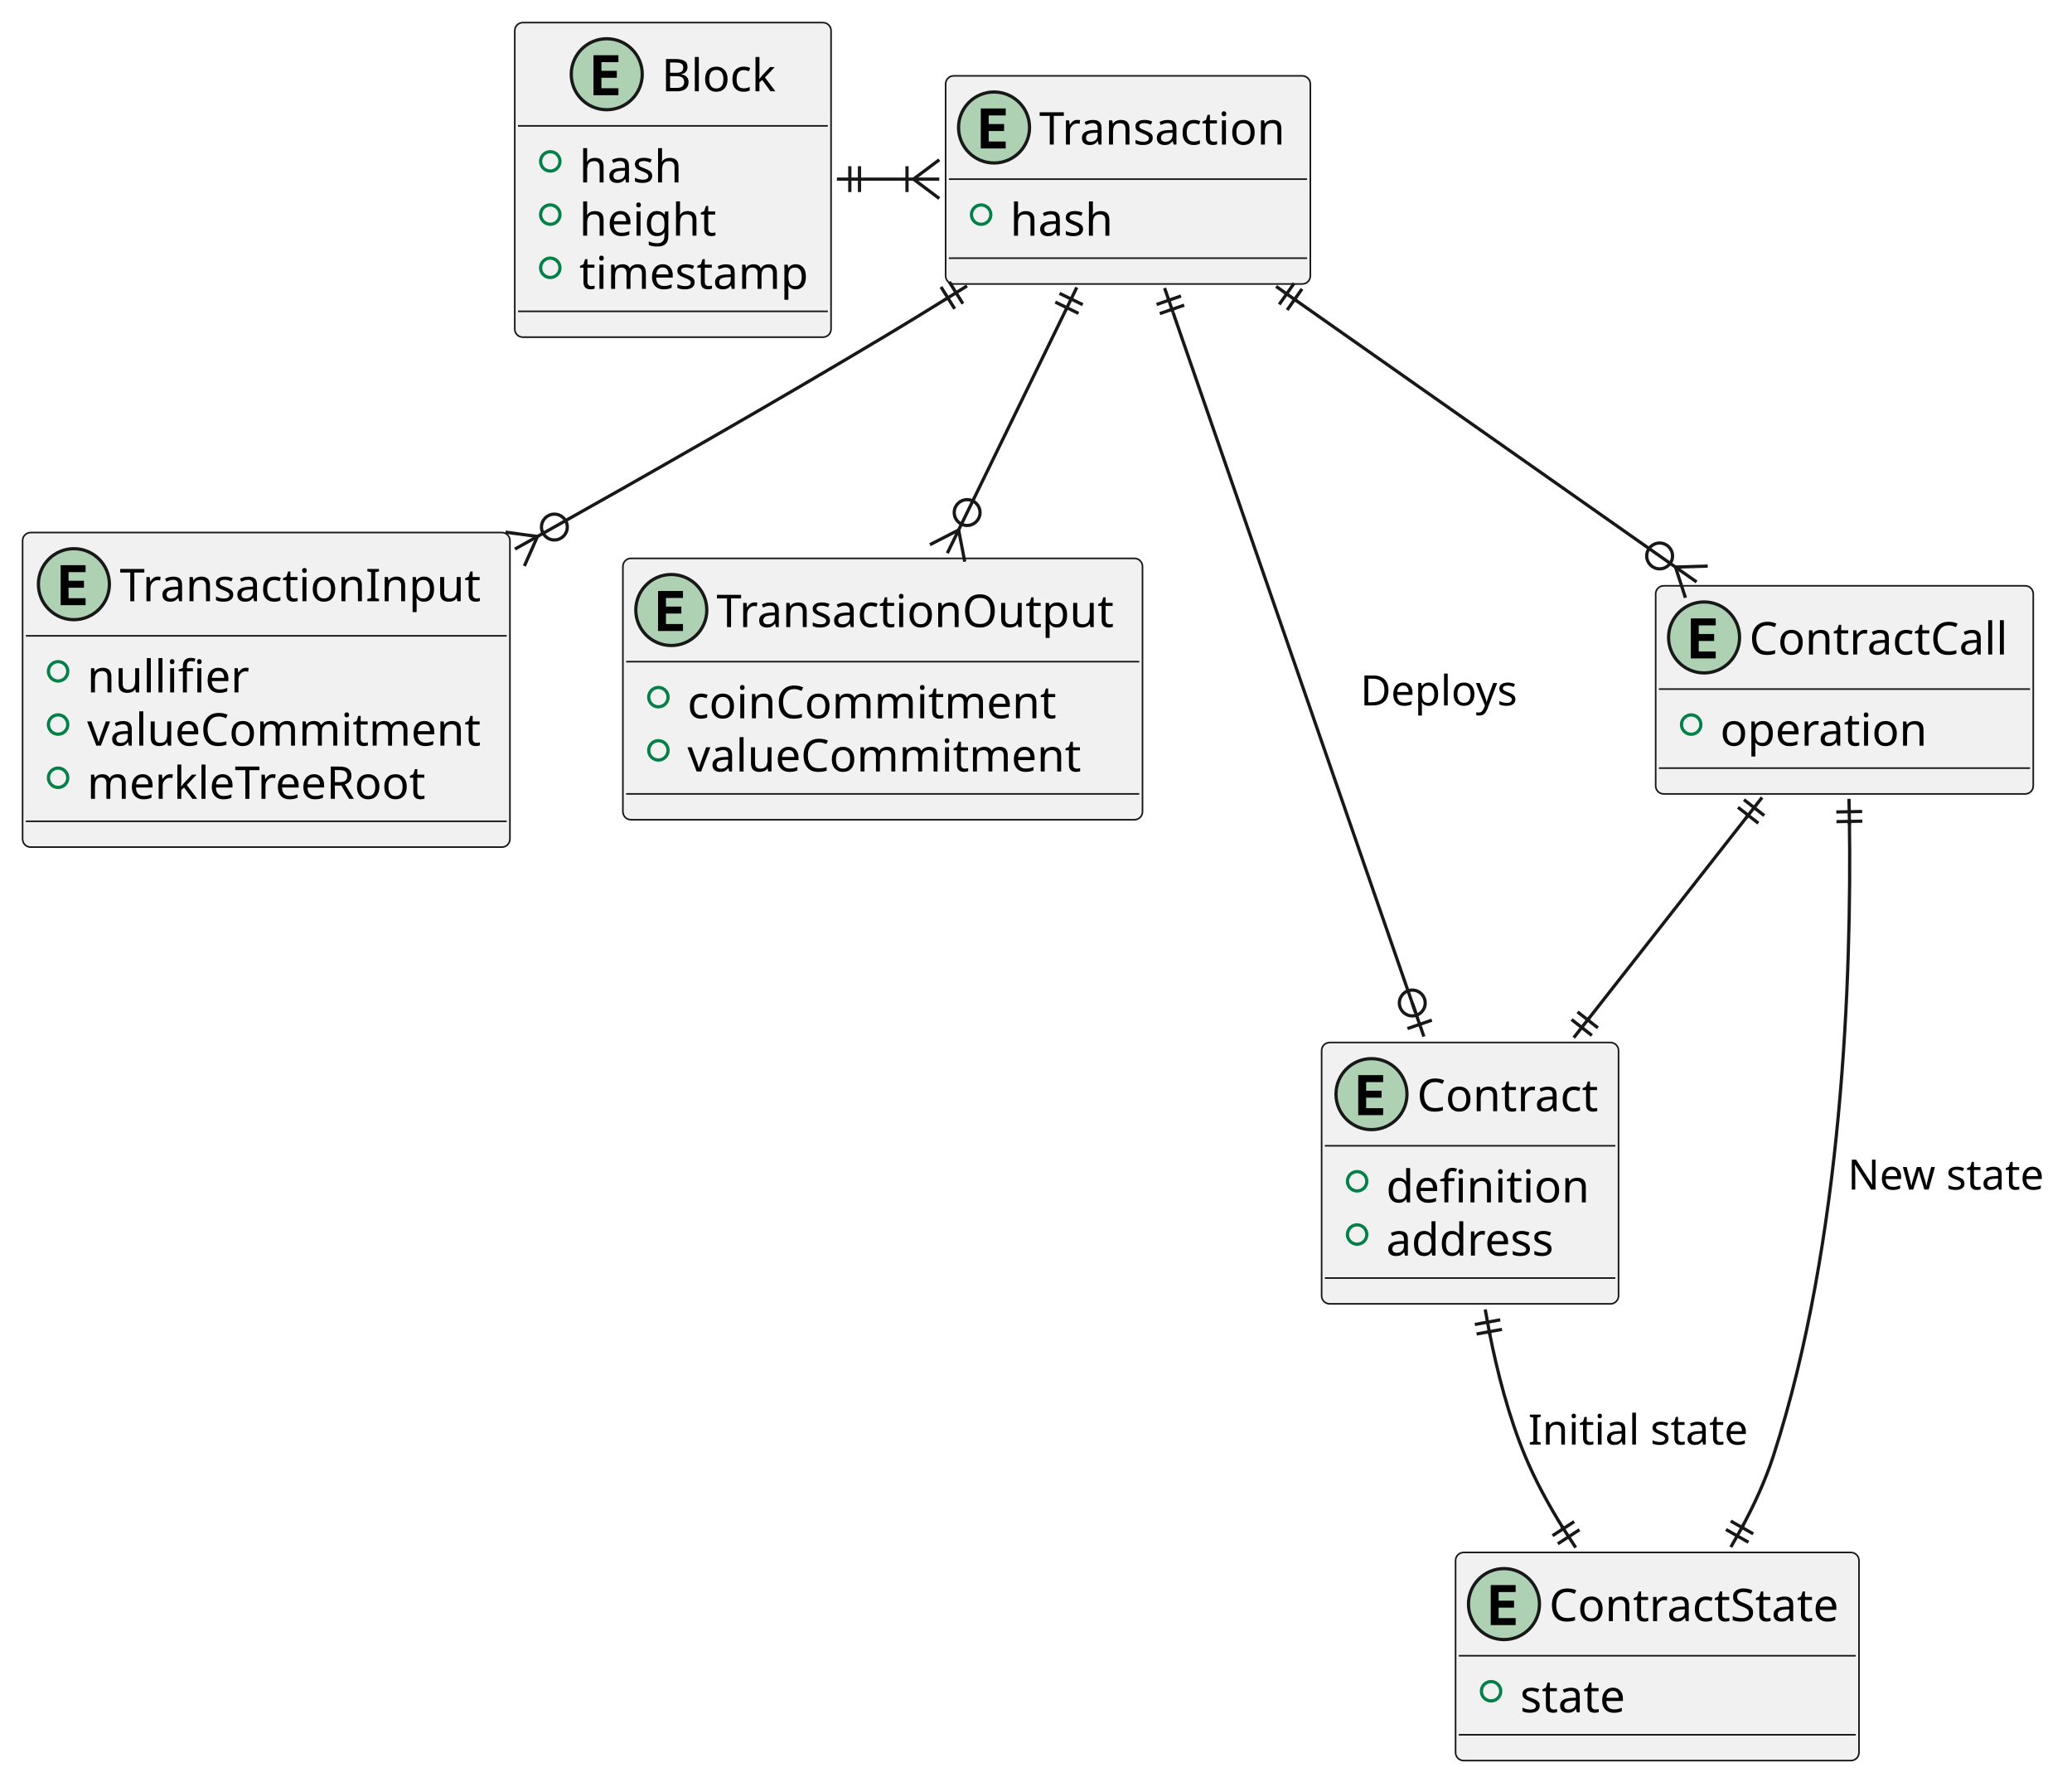
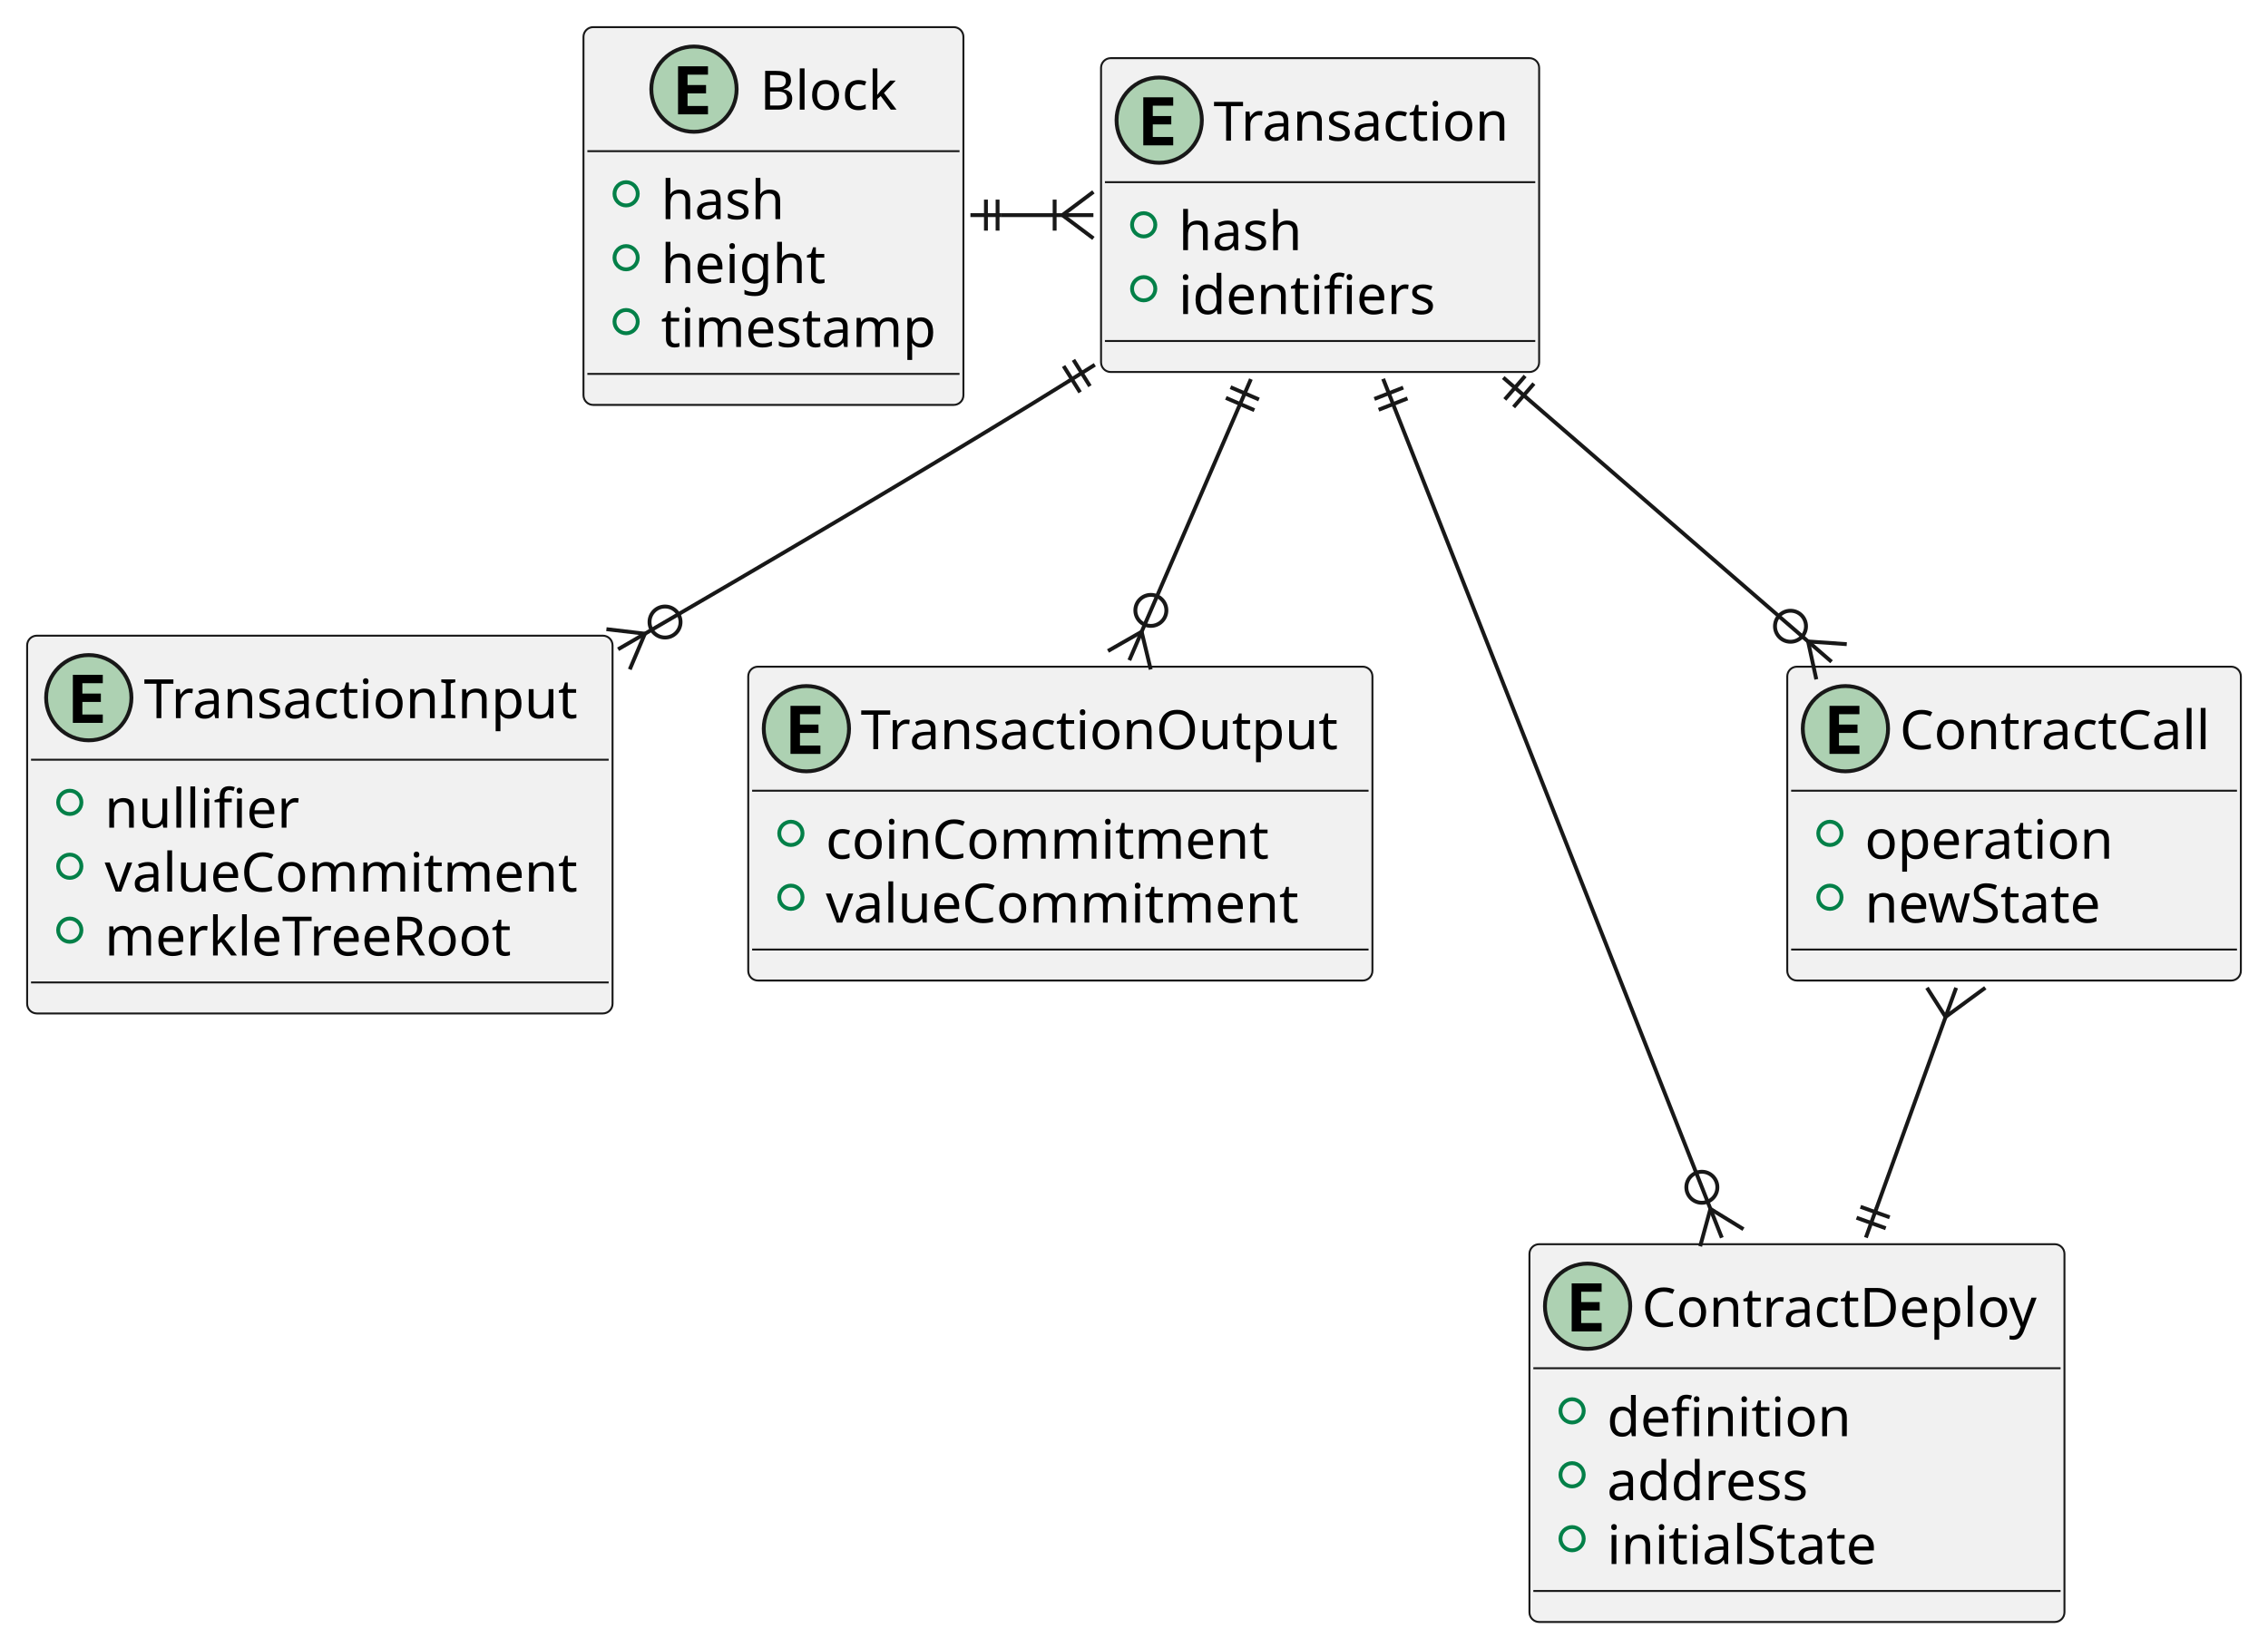
- <svg xmlns="http://www.w3.org/2000/svg" contentStyleType="text/css" height="552px" preserveAspectRatio="none" style="width:642px;height:552px;background:#FFFFFF;" version="1.1" viewBox="0 0 642 552" width="642px" zoomAndPan="magnify">
+ <svg xmlns="http://www.w3.org/2000/svg" contentStyleType="text/css" height="425px" preserveAspectRatio="none" style="width:585px;height:425px;background:#FFFFFF;" version="1.1" viewBox="0 0 585 425" width="585px" zoomAndPan="magnify">
  <defs />
  <g>
    <g id="elem_Block">
-       <rect codeLine="2" fill="#F1F1F1" height="97.465" id="Block" rx="2.5" ry="2.5" style="stroke:#181818;stroke-width:0.5;" width="98" x="159.5" y="7" />
-       <ellipse cx="188" cy="23" fill="#ADD1B2" rx="11" ry="11" style="stroke:#181818;stroke-width:1.0;" />
-       <path d="M191.614,29.5 L183.894,29.5 L183.894,17.107 L191.614,17.107 L191.614,19.265 L186.343,19.265 L186.343,21.938 L191.116,21.938 L191.116,24.096 L186.343,24.096 L186.343,27.342 L191.614,27.342 Z " fill="#000000" />
-       <text fill="#000000" font-family="sans-serif" font-size="14" lengthAdjust="spacing" textLength="36" x="205" y="28.291">Block</text>
-       <line style="stroke:#181818;stroke-width:0.5;" x1="160.5" x2="256.5" y1="39" y2="39" />
-       <ellipse cx="170.5" cy="50" fill="none" rx="3" ry="3" style="stroke:#038048;stroke-width:1.0;" />
-       <text fill="#000000" font-family="sans-serif" font-size="14" lengthAdjust="spacing" textLength="33" x="179.5" y="56.535">hash</text>
-       <ellipse cx="170.5" cy="66.488" fill="none" rx="3" ry="3" style="stroke:#038048;stroke-width:1.0;" />
-       <text fill="#000000" font-family="sans-serif" font-size="14" lengthAdjust="spacing" textLength="44" x="179.5" y="73.023">height</text>
-       <ellipse cx="170.5" cy="82.977" fill="none" rx="3" ry="3" style="stroke:#038048;stroke-width:1.0;" />
-       <text fill="#000000" font-family="sans-serif" font-size="14" lengthAdjust="spacing" textLength="72" x="179.5" y="89.512">timestamp</text>
-       <line style="stroke:#181818;stroke-width:0.5;" x1="160.5" x2="256.5" y1="96.465" y2="96.465" />
+       <rect codeLine="2" fill="#F1F1F1" height="97.465" id="Block" rx="2.5" ry="2.5" style="stroke:#181818;stroke-width:0.5;" width="98" x="150.5" y="7" />
+       <ellipse cx="179" cy="23" fill="#ADD1B2" rx="11" ry="11" style="stroke:#181818;stroke-width:1.0;" />
+       <path d="M182.614,29.5 L174.894,29.5 L174.894,17.107 L182.614,17.107 L182.614,19.265 L177.343,19.265 L177.343,21.938 L182.116,21.938 L182.116,24.096 L177.343,24.096 L177.343,27.342 L182.614,27.342 Z " fill="#000000" />
+       <text fill="#000000" font-family="sans-serif" font-size="14" lengthAdjust="spacing" textLength="36" x="196" y="28.291">Block</text>
+       <line style="stroke:#181818;stroke-width:0.5;" x1="151.5" x2="247.5" y1="39" y2="39" />
+       <ellipse cx="161.5" cy="50" fill="none" rx="3" ry="3" style="stroke:#038048;stroke-width:1.0;" />
+       <text fill="#000000" font-family="sans-serif" font-size="14" lengthAdjust="spacing" textLength="33" x="170.5" y="56.535">hash</text>
+       <ellipse cx="161.5" cy="66.488" fill="none" rx="3" ry="3" style="stroke:#038048;stroke-width:1.0;" />
+       <text fill="#000000" font-family="sans-serif" font-size="14" lengthAdjust="spacing" textLength="44" x="170.5" y="73.023">height</text>
+       <ellipse cx="161.5" cy="82.977" fill="none" rx="3" ry="3" style="stroke:#038048;stroke-width:1.0;" />
+       <text fill="#000000" font-family="sans-serif" font-size="14" lengthAdjust="spacing" textLength="72" x="170.5" y="89.512">timestamp</text>
+       <line style="stroke:#181818;stroke-width:0.5;" x1="151.5" x2="247.5" y1="96.465" y2="96.465" />
    </g>
    <g id="elem_Transaction">
-       <rect codeLine="8" fill="#F1F1F1" height="64.488" id="Transaction" rx="2.5" ry="2.5" style="stroke:#181818;stroke-width:0.5;" width="113" x="293" y="23.5" />
-       <ellipse cx="308" cy="39.5" fill="#ADD1B2" rx="11" ry="11" style="stroke:#181818;stroke-width:1.0;" />
-       <path d="M311.614,46 L303.894,46 L303.894,33.607 L311.614,33.607 L311.614,35.765 L306.343,35.765 L306.343,38.438 L311.116,38.438 L311.116,40.596 L306.343,40.596 L306.343,43.842 L311.614,43.842 Z " fill="#000000" />
-       <text fill="#000000" font-family="sans-serif" font-size="14" lengthAdjust="spacing" textLength="81" x="322" y="44.791">Transaction</text>
-       <line style="stroke:#181818;stroke-width:0.5;" x1="294" x2="405" y1="55.5" y2="55.5" />
-       <ellipse cx="304" cy="66.5" fill="none" rx="3" ry="3" style="stroke:#038048;stroke-width:1.0;" />
-       <text fill="#000000" font-family="sans-serif" font-size="14" lengthAdjust="spacing" textLength="33" x="313" y="73.035">hash</text>
-       <line style="stroke:#181818;stroke-width:0.5;" x1="294" x2="405" y1="79.988" y2="79.988" />
+       <rect codeLine="8" fill="#F1F1F1" height="80.977" id="Transaction" rx="2.5" ry="2.5" style="stroke:#181818;stroke-width:0.5;" width="113" x="284" y="15" />
+       <ellipse cx="299" cy="31" fill="#ADD1B2" rx="11" ry="11" style="stroke:#181818;stroke-width:1.0;" />
+       <path d="M302.614,37.5 L294.894,37.5 L294.894,25.107 L302.614,25.107 L302.614,27.265 L297.343,27.265 L297.343,29.938 L302.116,29.938 L302.116,32.096 L297.343,32.096 L297.343,35.342 L302.614,35.342 Z " fill="#000000" />
+       <text fill="#000000" font-family="sans-serif" font-size="14" lengthAdjust="spacing" textLength="81" x="313" y="36.291">Transaction</text>
+       <line style="stroke:#181818;stroke-width:0.5;" x1="285" x2="396" y1="47" y2="47" />
+       <ellipse cx="295" cy="58" fill="none" rx="3" ry="3" style="stroke:#038048;stroke-width:1.0;" />
+       <text fill="#000000" font-family="sans-serif" font-size="14" lengthAdjust="spacing" textLength="33" x="304" y="64.535">hash</text>
+       <ellipse cx="295" cy="74.488" fill="none" rx="3" ry="3" style="stroke:#038048;stroke-width:1.0;" />
+       <text fill="#000000" font-family="sans-serif" font-size="14" lengthAdjust="spacing" textLength="69" x="304" y="81.023">identifiers</text>
+       <line style="stroke:#181818;stroke-width:0.5;" x1="285" x2="396" y1="87.977" y2="87.977" />
    </g>
    <g id="elem_TransactionInput">
-       <rect codeLine="12" fill="#F1F1F1" height="97.465" id="TransactionInput" rx="2.5" ry="2.5" style="stroke:#181818;stroke-width:0.5;" width="151" x="7" y="165" />
-       <ellipse cx="22.9" cy="181" fill="#ADD1B2" rx="11" ry="11" style="stroke:#181818;stroke-width:1.0;" />
-       <path d="M26.514,187.5 L18.794,187.5 L18.794,175.107 L26.514,175.107 L26.514,177.265 L21.243,177.265 L21.243,179.938 L26.016,179.938 L26.016,182.096 L21.243,182.096 L21.243,185.342 L26.514,185.342 Z " fill="#000000" />
-       <text fill="#000000" font-family="sans-serif" font-size="14" lengthAdjust="spacing" textLength="117" x="37.1" y="186.291">TransactionInput</text>
-       <line style="stroke:#181818;stroke-width:0.5;" x1="8" x2="157" y1="197" y2="197" />
-       <ellipse cx="18" cy="208" fill="none" rx="3" ry="3" style="stroke:#038048;stroke-width:1.0;" />
-       <text fill="#000000" font-family="sans-serif" font-size="14" lengthAdjust="spacing" textLength="53" x="27" y="214.535">nullifier</text>
-       <ellipse cx="18" cy="224.488" fill="none" rx="3" ry="3" style="stroke:#038048;stroke-width:1.0;" />
-       <text fill="#000000" font-family="sans-serif" font-size="14" lengthAdjust="spacing" textLength="125" x="27" y="231.023">valueCommitment</text>
-       <ellipse cx="18" cy="240.977" fill="none" rx="3" ry="3" style="stroke:#038048;stroke-width:1.0;" />
-       <text fill="#000000" font-family="sans-serif" font-size="14" lengthAdjust="spacing" textLength="110" x="27" y="247.512">merkleTreeRoot</text>
-       <line style="stroke:#181818;stroke-width:0.5;" x1="8" x2="157" y1="254.465" y2="254.465" />
+       <rect codeLine="13" fill="#F1F1F1" height="97.465" id="TransactionInput" rx="2.5" ry="2.5" style="stroke:#181818;stroke-width:0.5;" width="151" x="7" y="164" />
+       <ellipse cx="22.9" cy="180" fill="#ADD1B2" rx="11" ry="11" style="stroke:#181818;stroke-width:1.0;" />
+       <path d="M26.514,186.5 L18.794,186.5 L18.794,174.107 L26.514,174.107 L26.514,176.265 L21.243,176.265 L21.243,178.938 L26.016,178.938 L26.016,181.096 L21.243,181.096 L21.243,184.342 L26.514,184.342 Z " fill="#000000" />
+       <text fill="#000000" font-family="sans-serif" font-size="14" lengthAdjust="spacing" textLength="117" x="37.1" y="185.291">TransactionInput</text>
+       <line style="stroke:#181818;stroke-width:0.5;" x1="8" x2="157" y1="196" y2="196" />
+       <ellipse cx="18" cy="207" fill="none" rx="3" ry="3" style="stroke:#038048;stroke-width:1.0;" />
+       <text fill="#000000" font-family="sans-serif" font-size="14" lengthAdjust="spacing" textLength="53" x="27" y="213.535">nullifier</text>
+       <ellipse cx="18" cy="223.488" fill="none" rx="3" ry="3" style="stroke:#038048;stroke-width:1.0;" />
+       <text fill="#000000" font-family="sans-serif" font-size="14" lengthAdjust="spacing" textLength="125" x="27" y="230.023">valueCommitment</text>
+       <ellipse cx="18" cy="239.977" fill="none" rx="3" ry="3" style="stroke:#038048;stroke-width:1.0;" />
+       <text fill="#000000" font-family="sans-serif" font-size="14" lengthAdjust="spacing" textLength="110" x="27" y="246.512">merkleTreeRoot</text>
+       <line style="stroke:#181818;stroke-width:0.5;" x1="8" x2="157" y1="253.465" y2="253.465" />
    </g>
    <g id="elem_TransactionOutput">
-       <rect codeLine="18" fill="#F1F1F1" height="80.977" id="TransactionOutput" rx="2.5" ry="2.5" style="stroke:#181818;stroke-width:0.5;" width="161" x="193" y="173" />
-       <ellipse cx="208" cy="189" fill="#ADD1B2" rx="11" ry="11" style="stroke:#181818;stroke-width:1.0;" />
-       <path d="M211.614,195.5 L203.894,195.5 L203.894,183.107 L211.614,183.107 L211.614,185.265 L206.343,185.265 L206.343,187.938 L211.116,187.938 L211.116,190.096 L206.343,190.096 L206.343,193.342 L211.614,193.342 Z " fill="#000000" />
-       <text fill="#000000" font-family="sans-serif" font-size="14" lengthAdjust="spacing" textLength="129" x="222" y="194.291">TransactionOutput</text>
-       <line style="stroke:#181818;stroke-width:0.5;" x1="194" x2="353" y1="205" y2="205" />
-       <ellipse cx="204" cy="216" fill="none" rx="3" ry="3" style="stroke:#038048;stroke-width:1.0;" />
-       <text fill="#000000" font-family="sans-serif" font-size="14" lengthAdjust="spacing" textLength="118" x="213" y="222.535">coinCommitment</text>
-       <ellipse cx="204" cy="232.488" fill="none" rx="3" ry="3" style="stroke:#038048;stroke-width:1.0;" />
-       <text fill="#000000" font-family="sans-serif" font-size="14" lengthAdjust="spacing" textLength="125" x="213" y="239.023">valueCommitment</text>
-       <line style="stroke:#181818;stroke-width:0.5;" x1="194" x2="353" y1="245.977" y2="245.977" />
+       <rect codeLine="19" fill="#F1F1F1" height="80.977" id="TransactionOutput" rx="2.5" ry="2.5" style="stroke:#181818;stroke-width:0.5;" width="161" x="193" y="172" />
+       <ellipse cx="208" cy="188" fill="#ADD1B2" rx="11" ry="11" style="stroke:#181818;stroke-width:1.0;" />
+       <path d="M211.614,194.5 L203.894,194.5 L203.894,182.107 L211.614,182.107 L211.614,184.265 L206.343,184.265 L206.343,186.938 L211.116,186.938 L211.116,189.096 L206.343,189.096 L206.343,192.342 L211.614,192.342 Z " fill="#000000" />
+       <text fill="#000000" font-family="sans-serif" font-size="14" lengthAdjust="spacing" textLength="129" x="222" y="193.291">TransactionOutput</text>
+       <line style="stroke:#181818;stroke-width:0.5;" x1="194" x2="353" y1="204" y2="204" />
+       <ellipse cx="204" cy="215" fill="none" rx="3" ry="3" style="stroke:#038048;stroke-width:1.0;" />
+       <text fill="#000000" font-family="sans-serif" font-size="14" lengthAdjust="spacing" textLength="118" x="213" y="221.535">coinCommitment</text>
+       <ellipse cx="204" cy="231.488" fill="none" rx="3" ry="3" style="stroke:#038048;stroke-width:1.0;" />
+       <text fill="#000000" font-family="sans-serif" font-size="14" lengthAdjust="spacing" textLength="125" x="213" y="238.023">valueCommitment</text>
+       <line style="stroke:#181818;stroke-width:0.5;" x1="194" x2="353" y1="244.977" y2="244.977" />
    </g>
-     <g id="elem_Contract">
-       <rect codeLine="23" fill="#F1F1F1" height="80.977" id="Contract" rx="2.5" ry="2.5" style="stroke:#181818;stroke-width:0.5;" width="92" x="409.5" y="323" />
-       <ellipse cx="424.95" cy="339" fill="#ADD1B2" rx="11" ry="11" style="stroke:#181818;stroke-width:1.0;" />
-       <path d="M428.564,345.5 L420.844,345.5 L420.844,333.107 L428.564,333.107 L428.564,335.265 L423.293,335.265 L423.293,337.938 L428.066,337.938 L428.066,340.096 L423.293,340.096 L423.293,343.342 L428.564,343.342 Z " fill="#000000" />
-       <text fill="#000000" font-family="sans-serif" font-size="14" lengthAdjust="spacing" textLength="59" x="439.05" y="344.291">Contract</text>
-       <line style="stroke:#181818;stroke-width:0.5;" x1="410.5" x2="500.5" y1="355" y2="355" />
-       <ellipse cx="420.5" cy="366" fill="none" rx="3" ry="3" style="stroke:#038048;stroke-width:1.0;" />
-       <text fill="#000000" font-family="sans-serif" font-size="14" lengthAdjust="spacing" textLength="66" x="429.5" y="372.535">definition</text>
-       <ellipse cx="420.5" cy="382.488" fill="none" rx="3" ry="3" style="stroke:#038048;stroke-width:1.0;" />
-       <text fill="#000000" font-family="sans-serif" font-size="14" lengthAdjust="spacing" textLength="54" x="429.5" y="389.023">address</text>
-       <line style="stroke:#181818;stroke-width:0.5;" x1="410.5" x2="500.5" y1="395.977" y2="395.977" />
+     <g id="elem_ContractDeploy">
+       <rect codeLine="24" fill="#F1F1F1" height="97.465" id="ContractDeploy" rx="2.5" ry="2.5" style="stroke:#181818;stroke-width:0.5;" width="138" x="394.5" y="321" />
+       <ellipse cx="409.5" cy="337" fill="#ADD1B2" rx="11" ry="11" style="stroke:#181818;stroke-width:1.0;" />
+       <path d="M413.114,343.5 L405.394,343.5 L405.394,331.107 L413.114,331.107 L413.114,333.265 L407.843,333.265 L407.843,335.938 L412.616,335.938 L412.616,338.096 L407.843,338.096 L407.843,341.342 L413.114,341.342 Z " fill="#000000" />
+       <text fill="#000000" font-family="sans-serif" font-size="14" lengthAdjust="spacing" textLength="106" x="423.5" y="342.291">ContractDeploy</text>
+       <line style="stroke:#181818;stroke-width:0.5;" x1="395.5" x2="531.5" y1="353" y2="353" />
+       <ellipse cx="405.5" cy="364" fill="none" rx="3" ry="3" style="stroke:#038048;stroke-width:1.0;" />
+       <text fill="#000000" font-family="sans-serif" font-size="14" lengthAdjust="spacing" textLength="66" x="414.5" y="370.535">definition</text>
+       <ellipse cx="405.5" cy="380.488" fill="none" rx="3" ry="3" style="stroke:#038048;stroke-width:1.0;" />
+       <text fill="#000000" font-family="sans-serif" font-size="14" lengthAdjust="spacing" textLength="54" x="414.5" y="387.023">address</text>
+       <ellipse cx="405.5" cy="396.977" fill="none" rx="3" ry="3" style="stroke:#038048;stroke-width:1.0;" />
+       <text fill="#000000" font-family="sans-serif" font-size="14" lengthAdjust="spacing" textLength="72" x="414.5" y="403.512">initialState</text>
+       <line style="stroke:#181818;stroke-width:0.5;" x1="395.5" x2="531.5" y1="410.465" y2="410.465" />
    </g>
    <g id="elem_ContractCall">
-       <rect codeLine="28" fill="#F1F1F1" height="64.488" id="ContractCall" rx="2.5" ry="2.5" style="stroke:#181818;stroke-width:0.5;" width="117" x="513" y="181.5" />
-       <ellipse cx="528" cy="197.5" fill="#ADD1B2" rx="11" ry="11" style="stroke:#181818;stroke-width:1.0;" />
-       <path d="M531.614,204 L523.894,204 L523.894,191.607 L531.614,191.607 L531.614,193.765 L526.343,193.765 L526.343,196.438 L531.116,196.438 L531.116,198.596 L526.343,198.596 L526.343,201.842 L531.614,201.842 Z " fill="#000000" />
-       <text fill="#000000" font-family="sans-serif" font-size="14" lengthAdjust="spacing" textLength="85" x="542" y="202.791">ContractCall</text>
-       <line style="stroke:#181818;stroke-width:0.5;" x1="514" x2="629" y1="213.5" y2="213.5" />
-       <ellipse cx="524" cy="224.5" fill="none" rx="3" ry="3" style="stroke:#038048;stroke-width:1.0;" />
-       <text fill="#000000" font-family="sans-serif" font-size="14" lengthAdjust="spacing" textLength="67" x="533" y="231.035">operation</text>
-       <line style="stroke:#181818;stroke-width:0.5;" x1="514" x2="629" y1="237.988" y2="237.988" />
-     </g>
-     <g id="elem_ContractState">
-       <rect codeLine="32" fill="#F1F1F1" height="64.488" id="ContractState" rx="2.5" ry="2.5" style="stroke:#181818;stroke-width:0.5;" width="125" x="451" y="481" />
-       <ellipse cx="466" cy="497" fill="#ADD1B2" rx="11" ry="11" style="stroke:#181818;stroke-width:1.0;" />
-       <path d="M469.614,503.5 L461.894,503.5 L461.894,491.107 L469.614,491.107 L469.614,493.265 L464.343,493.265 L464.343,495.938 L469.116,495.938 L469.116,498.096 L464.343,498.096 L464.343,501.342 L469.614,501.342 Z " fill="#000000" />
-       <text fill="#000000" font-family="sans-serif" font-size="14" lengthAdjust="spacing" textLength="93" x="480" y="502.291">ContractState</text>
-       <line style="stroke:#181818;stroke-width:0.5;" x1="452" x2="575" y1="513" y2="513" />
-       <ellipse cx="462" cy="524" fill="none" rx="3" ry="3" style="stroke:#038048;stroke-width:1.0;" />
-       <text fill="#000000" font-family="sans-serif" font-size="14" lengthAdjust="spacing" textLength="33" x="471" y="530.535">state</text>
-       <line style="stroke:#181818;stroke-width:0.5;" x1="452" x2="575" y1="537.488" y2="537.488" />
+       <rect codeLine="30" fill="#F1F1F1" height="80.977" id="ContractCall" rx="2.5" ry="2.5" style="stroke:#181818;stroke-width:0.5;" width="117" x="461" y="172" />
+       <ellipse cx="476" cy="188" fill="#ADD1B2" rx="11" ry="11" style="stroke:#181818;stroke-width:1.0;" />
+       <path d="M479.614,194.5 L471.894,194.5 L471.894,182.107 L479.614,182.107 L479.614,184.265 L474.343,184.265 L474.343,186.938 L479.116,186.938 L479.116,189.096 L474.343,189.096 L474.343,192.342 L479.614,192.342 Z " fill="#000000" />
+       <text fill="#000000" font-family="sans-serif" font-size="14" lengthAdjust="spacing" textLength="85" x="490" y="193.291">ContractCall</text>
+       <line style="stroke:#181818;stroke-width:0.5;" x1="462" x2="577" y1="204" y2="204" />
+       <ellipse cx="472" cy="215" fill="none" rx="3" ry="3" style="stroke:#038048;stroke-width:1.0;" />
+       <text fill="#000000" font-family="sans-serif" font-size="14" lengthAdjust="spacing" textLength="67" x="481" y="221.535">operation</text>
+       <ellipse cx="472" cy="231.488" fill="none" rx="3" ry="3" style="stroke:#038048;stroke-width:1.0;" />
+       <text fill="#000000" font-family="sans-serif" font-size="14" lengthAdjust="spacing" textLength="62" x="481" y="238.023">newState</text>
+       <line style="stroke:#181818;stroke-width:0.5;" x1="462" x2="577" y1="244.977" y2="244.977" />
    </g>
    <g id="link_Block_Transaction">
-       <path codeLine="36" d="M267.3,55.5 C272.56,55.5 277.82,55.5 283.08,55.5 " fill="none" id="Block-Transaction" style="stroke:#181818;stroke-width:1.0;" />
-       <line style="stroke:#181818;stroke-width:1.0;" x1="283.03" x2="291.03" y1="55.5" y2="49.5" />
-       <line style="stroke:#181818;stroke-width:1.0;" x1="283.03" x2="291.03" y1="55.5" y2="61.5" />
-       <line style="stroke:#181818;stroke-width:1.0;" x1="283.03" x2="291.03" y1="55.5" y2="55.5" />
-       <line style="stroke:#181818;stroke-width:1.0;" x1="281.03" x2="281.03" y1="51.5" y2="59.5" />
-       <line style="stroke:#181818;stroke-width:1.0;" x1="263.31" x2="263.31" y1="59.5" y2="51.5" />
-       <line style="stroke:#181818;stroke-width:1.0;" x1="266.31" x2="266.31" y1="59.5" y2="51.5" />
-       <line style="stroke:#181818;stroke-width:1.0;" x1="267.31" x2="259.31" y1="55.5" y2="55.5" />
+       <path codeLine="35" d="M258.3,55.5 C263.56,55.5 268.82,55.5 274.08,55.5 " fill="none" id="Block-Transaction" style="stroke:#181818;stroke-width:1.0;" />
+       <line style="stroke:#181818;stroke-width:1.0;" x1="274.03" x2="282.03" y1="55.5" y2="49.5" />
+       <line style="stroke:#181818;stroke-width:1.0;" x1="274.03" x2="282.03" y1="55.5" y2="61.5" />
+       <line style="stroke:#181818;stroke-width:1.0;" x1="274.03" x2="282.03" y1="55.5" y2="55.5" />
+       <line style="stroke:#181818;stroke-width:1.0;" x1="272.03" x2="272.03" y1="51.5" y2="59.5" />
+       <line style="stroke:#181818;stroke-width:1.0;" x1="254.31" x2="254.31" y1="59.5" y2="51.5" />
+       <line style="stroke:#181818;stroke-width:1.0;" x1="257.31" x2="257.31" y1="59.5" y2="51.5" />
+       <line style="stroke:#181818;stroke-width:1.0;" x1="258.31" x2="250.31" y1="55.5" y2="55.5" />
    </g>
    <g id="link_Transaction_TransactionInput">
-       <path codeLine="38" d="M293.05,92.67 C286.82,96.54 280.54,100.38 274.5,104 C239.37,125.03 200.09,147.42 166.26,166.37 " fill="none" id="Transaction-TransactionInput" style="stroke:#181818;stroke-width:1.0;" />
-       <line style="stroke:#181818;stroke-width:1.0;" x1="166.535" x2="162.475" y1="166.22" y2="175.359" />
-       <line style="stroke:#181818;stroke-width:1.0;" x1="166.535" x2="156.625" y1="166.22" y2="164.881" />
-       <line style="stroke:#181818;stroke-width:1.0;" x1="166.535" x2="159.55" y1="166.22" y2="170.12" />
-       <ellipse cx="171.774" cy="163.296" fill="none" rx="4" ry="4" style="stroke:#181818;stroke-width:1.0;" />
-       <line style="stroke:#181818;stroke-width:1.0;" x1="294.108" x2="298.349" y1="87.309" y2="94.092" />
-       <line style="stroke:#181818;stroke-width:1.0;" x1="291.564" x2="295.805" y1="88.9" y2="95.683" />
-       <line style="stroke:#181818;stroke-width:1.0;" x1="292.837" x2="299.62" y1="92.821" y2="88.58" />
+       <path codeLine="37" d="M275.83,98.23 C272.68,100.19 269.56,102.12 266.5,104 C233.93,123.96 197.7,145.3 166.06,163.67 " fill="none" id="Transaction-TransactionInput" style="stroke:#181818;stroke-width:1.0;" />
+       <line style="stroke:#181818;stroke-width:1.0;" x1="166.349" x2="162.443" y1="163.493" y2="172.699" />
+       <line style="stroke:#181818;stroke-width:1.0;" x1="166.349" x2="156.417" y1="163.493" y2="162.321" />
+       <line style="stroke:#181818;stroke-width:1.0;" x1="166.349" x2="159.43" y1="163.493" y2="167.51" />
+       <ellipse cx="171.537" cy="160.481" fill="none" rx="4" ry="4" style="stroke:#181818;stroke-width:1.0;" />
+       <line style="stroke:#181818;stroke-width:1.0;" x1="276.887" x2="281.134" y1="92.844" y2="99.623" />
+       <line style="stroke:#181818;stroke-width:1.0;" x1="274.344" x2="278.592" y1="94.437" y2="101.216" />
+       <line style="stroke:#181818;stroke-width:1.0;" x1="275.621" x2="282.4" y1="98.358" y2="94.11" />
    </g>
    <g id="link_Transaction_TransactionOutput">
-       <path codeLine="39" d="M330.24,96.04 C320.13,116.78 307.68,142.35 297.01,164.24 " fill="none" id="Transaction-TransactionOutput" style="stroke:#181818;stroke-width:1.0;" />
-       <line style="stroke:#181818;stroke-width:1.0;" x1="297.033" x2="298.924" y1="164.198" y2="174.017" />
-       <line style="stroke:#181818;stroke-width:1.0;" x1="297.033" x2="288.136" y1="164.198" y2="168.763" />
-       <line style="stroke:#181818;stroke-width:1.0;" x1="297.033" x2="293.53" y1="164.198" y2="171.39" />
-       <ellipse cx="299.661" cy="158.804" fill="none" rx="4" ry="4" style="stroke:#181818;stroke-width:1.0;" />
-       <line style="stroke:#181818;stroke-width:1.0;" x1="328.292" x2="335.485" y1="90.894" y2="94.398" />
-       <line style="stroke:#181818;stroke-width:1.0;" x1="326.979" x2="334.171" y1="93.592" y2="97.095" />
-       <line style="stroke:#181818;stroke-width:1.0;" x1="330.137" x2="333.64" y1="96.242" y2="89.05" />
+       <path codeLine="38" d="M319.51,105.06 C311.51,123.57 302.39,144.66 294.4,163.15 " fill="none" id="Transaction-TransactionOutput" style="stroke:#181818;stroke-width:1.0;" />
+       <line style="stroke:#181818;stroke-width:1.0;" x1="294.472" x2="296.808" y1="162.986" y2="172.709" />
+       <line style="stroke:#181818;stroke-width:1.0;" x1="294.472" x2="285.792" y1="162.986" y2="167.951" />
+       <line style="stroke:#181818;stroke-width:1.0;" x1="294.472" x2="291.3" y1="162.986" y2="170.33" />
+       <ellipse cx="296.851" cy="157.477" fill="none" rx="4" ry="4" style="stroke:#181818;stroke-width:1.0;" />
+       <line style="stroke:#181818;stroke-width:1.0;" x1="317.392" x2="324.736" y1="99.896" y2="103.068" />
+       <line style="stroke:#181818;stroke-width:1.0;" x1="316.202" x2="323.547" y1="102.65" y2="105.822" />
+       <line style="stroke:#181818;stroke-width:1.0;" x1="319.478" x2="322.65" y1="105.154" y2="97.81" />
    </g>
-     <g id="link_Transaction_Contract">
-       <path codeLine="40" d="M363.46,96.8 C382.81,152.67 417.77,253.58 438.58,313.67 " fill="none" id="Transaction-Contract" style="stroke:#181818;stroke-width:1.0;" />
-       <line style="stroke:#181818;stroke-width:1.0;" x1="437.59" x2="441.18" y1="310.762" y2="321.16" />
-       <ellipse cx="437.59" cy="310.762" fill="none" rx="4" ry="4" style="stroke:#181818;stroke-width:1.0;" />
-       <line style="stroke:#181818;stroke-width:1.0;" x1="443.656" x2="436.094" y1="316.074" y2="318.685" />
-       <line style="stroke:#181818;stroke-width:1.0;" x1="358.373" x2="365.931" y1="94.331" y2="91.707" />
-       <line style="stroke:#181818;stroke-width:1.0;" x1="359.357" x2="366.914" y1="97.165" y2="94.541" />
-       <line style="stroke:#181818;stroke-width:1.0;" x1="363.464" x2="360.84" y1="96.797" y2="89.24" />
-       <text fill="#000000" font-family="sans-serif" font-size="13" lengthAdjust="spacing" textLength="51" x="421.5" y="218.568">Deploys</text>
+     <g id="link_Transaction_ContractDeploy">
+       <path codeLine="39" d="M359.65,105.07 C381.7,161 417.88,252.78 441.19,311.9 " fill="none" id="Transaction-ContractDeploy" style="stroke:#181818;stroke-width:1.0;" />
+       <line style="stroke:#181818;stroke-width:1.0;" x1="441.178" x2="449.7" y1="311.89" y2="317.124" />
+       <line style="stroke:#181818;stroke-width:1.0;" x1="441.178" x2="438.54" y1="311.89" y2="321.536" />
+       <line style="stroke:#181818;stroke-width:1.0;" x1="441.178" x2="444.12" y1="311.89" y2="319.33" />
+       <ellipse cx="438.972" cy="306.311" fill="none" rx="4" ry="4" style="stroke:#181818;stroke-width:1.0;" />
+       <line style="stroke:#181818;stroke-width:1.0;" x1="354.502" x2="361.947" y1="102.927" y2="99.998" />
+       <line style="stroke:#181818;stroke-width:1.0;" x1="355.601" x2="363.045" y1="105.719" y2="102.789" />
+       <line style="stroke:#181818;stroke-width:1.0;" x1="359.689" x2="356.76" y1="105.184" y2="97.74" />
    </g>
    <g id="link_Transaction_ContractCall">
-       <path codeLine="41" d="M401.59,93.1 C437.12,118.07 484,151.02 519.52,175.97 " fill="none" id="Transaction-ContractCall" style="stroke:#181818;stroke-width:1.0;" />
-       <line style="stroke:#181818;stroke-width:1.0;" x1="519.136" x2="529.131" y1="175.699" y2="175.392" />
-       <line style="stroke:#181818;stroke-width:1.0;" x1="519.136" x2="522.229" y1="175.699" y2="185.208" />
-       <line style="stroke:#181818;stroke-width:1.0;" x1="519.136" x2="525.68" y1="175.699" y2="180.3" />
-       <ellipse cx="514.227" cy="172.248" fill="none" rx="4" ry="4" style="stroke:#181818;stroke-width:1.0;" />
-       <line style="stroke:#181818;stroke-width:1.0;" x1="396.372" x2="400.973" y1="94.323" y2="87.778" />
-       <line style="stroke:#181818;stroke-width:1.0;" x1="398.826" x2="403.427" y1="96.048" y2="89.504" />
-       <line style="stroke:#181818;stroke-width:1.0;" x1="401.944" x2="395.4" y1="93.351" y2="88.75" />
+       <path codeLine="40" d="M393.63,102.51 C416.65,122.44 443.55,145.73 466.55,165.65 " fill="none" id="Transaction-ContractCall" style="stroke:#181818;stroke-width:1.0;" />
+       <line style="stroke:#181818;stroke-width:1.0;" x1="466.371" x2="476.347" y1="165.494" y2="166.193" />
+       <line style="stroke:#181818;stroke-width:1.0;" x1="466.371" x2="468.493" y1="165.494" y2="175.267" />
+       <line style="stroke:#181818;stroke-width:1.0;" x1="466.371" x2="472.42" y1="165.494" y2="170.73" />
+       <ellipse cx="461.835" cy="161.568" fill="none" rx="4" ry="4" style="stroke:#181818;stroke-width:1.0;" />
+       <line style="stroke:#181818;stroke-width:1.0;" x1="388.148" x2="393.382" y1="103.052" y2="97.002" />
+       <line style="stroke:#181818;stroke-width:1.0;" x1="390.416" x2="395.651" y1="105.015" y2="98.965" />
+       <line style="stroke:#181818;stroke-width:1.0;" x1="393.79" x2="387.74" y1="102.644" y2="97.41" />
    </g>
-     <g id="link_ContractCall_Contract">
-       <path codeLine="43" d="M541.81,252.38 C526.58,271.81 507.9,295.64 491.82,316.16 " fill="none" id="ContractCall-Contract" style="stroke:#181818;stroke-width:1.0;" />
-       <line style="stroke:#181818;stroke-width:1.0;" x1="493.245" x2="486.944" y1="320.814" y2="315.885" />
-       <line style="stroke:#181818;stroke-width:1.0;" x1="495.094" x2="488.793" y1="318.452" y2="313.522" />
-       <line style="stroke:#181818;stroke-width:1.0;" x1="492.56" x2="487.63" y1="315.199" y2="321.5" />
-       <line style="stroke:#181818;stroke-width:1.0;" x1="540.355" x2="546.656" y1="247.766" y2="252.695" />
-       <line style="stroke:#181818;stroke-width:1.0;" x1="538.506" x2="544.807" y1="250.128" y2="255.058" />
-       <line style="stroke:#181818;stroke-width:1.0;" x1="541.04" x2="545.97" y1="253.381" y2="247.08" />
-     </g>
-     <g id="link_ContractCall_ContractState">
-       <path codeLine="44" d="M573.03,254.22 C573.7,302.09 571.06,384.38 549.5,451 C547.03,458.63 543.48,466.34 539.56,473.58 " fill="none" id="ContractCall-ContractState" style="stroke:#181818;stroke-width:1.0;" />
-       <line style="stroke:#181818;stroke-width:1.0;" x1="541.744" x2="534.788" y1="477.838" y2="473.886" />
-       <line style="stroke:#181818;stroke-width:1.0;" x1="543.226" x2="536.27" y1="475.229" y2="471.278" />
-       <line style="stroke:#181818;stroke-width:1.0;" x1="540.241" x2="536.29" y1="472.384" y2="479.34" />
-       <line style="stroke:#181818;stroke-width:1.0;" x1="568.974" x2="576.973" y1="251.573" y2="251.426" />
-       <line style="stroke:#181818;stroke-width:1.0;" x1="569.029" x2="577.028" y1="254.572" y2="254.425" />
-       <line style="stroke:#181818;stroke-width:1.0;" x1="573.047" x2="572.9" y1="255.499" y2="247.5" />
-       <text fill="#000000" font-family="sans-serif" font-size="13" lengthAdjust="spacing" textLength="62" x="572.5" y="368.568">New state</text>
-     </g>
-     <g id="link_Contract_ContractState">
-       <path codeLine="46" d="M461.43,412.5 C463.95,425.31 467.5,438.94 472.5,451 C475.69,458.69 479.91,466.43 484.44,473.68 " fill="none" id="Contract-ContractState" style="stroke:#181818;stroke-width:1.0;" />
-       <line style="stroke:#181818;stroke-width:1.0;" x1="489.395" x2="482.687" y1="473.957" y2="478.315" />
-       <line style="stroke:#181818;stroke-width:1.0;" x1="487.761" x2="481.052" y1="471.441" y2="475.799" />
-       <line style="stroke:#181818;stroke-width:1.0;" x1="483.862" x2="488.22" y1="472.781" y2="479.49" />
-       <line style="stroke:#181818;stroke-width:1.0;" x1="456.974" x2="464.843" y1="410.363" y2="408.926" />
-       <line style="stroke:#181818;stroke-width:1.0;" x1="457.512" x2="465.382" y1="413.315" y2="411.878" />
-       <line style="stroke:#181818;stroke-width:1.0;" x1="461.627" x2="460.19" y1="413.58" y2="405.71" />
-       <text fill="#000000" font-family="sans-serif" font-size="13" lengthAdjust="spacing" textLength="71" x="473.5" y="447.568">Initial state</text>
+     <g id="link_ContractCall_ContractDeploy">
+       <path codeLine="41" d="M501.86,262.33 C496.18,278.06 489.83,295.61 483.97,311.85 " fill="none" id="ContractCall-ContractDeploy" style="stroke:#181818;stroke-width:1.0;" />
+       <line style="stroke:#181818;stroke-width:1.0;" x1="486.4" x2="478.874" y1="316.884" y2="314.17" />
+       <line style="stroke:#181818;stroke-width:1.0;" x1="487.417" x2="479.891" y1="314.062" y2="311.348" />
+       <line style="stroke:#181818;stroke-width:1.0;" x1="483.993" x2="481.28" y1="311.764" y2="319.29" />
+       <line style="stroke:#181818;stroke-width:1.0;" x1="501.834" x2="497.039" y1="262.361" y2="254.84" />
+       <line style="stroke:#181818;stroke-width:1.0;" x1="501.834" x2="512.081" y1="262.361" y2="254.84" />
+       <line style="stroke:#181818;stroke-width:1.0;" x1="501.834" x2="504.56" y1="262.361" y2="254.84" />
    </g>
  </g>
</svg>
